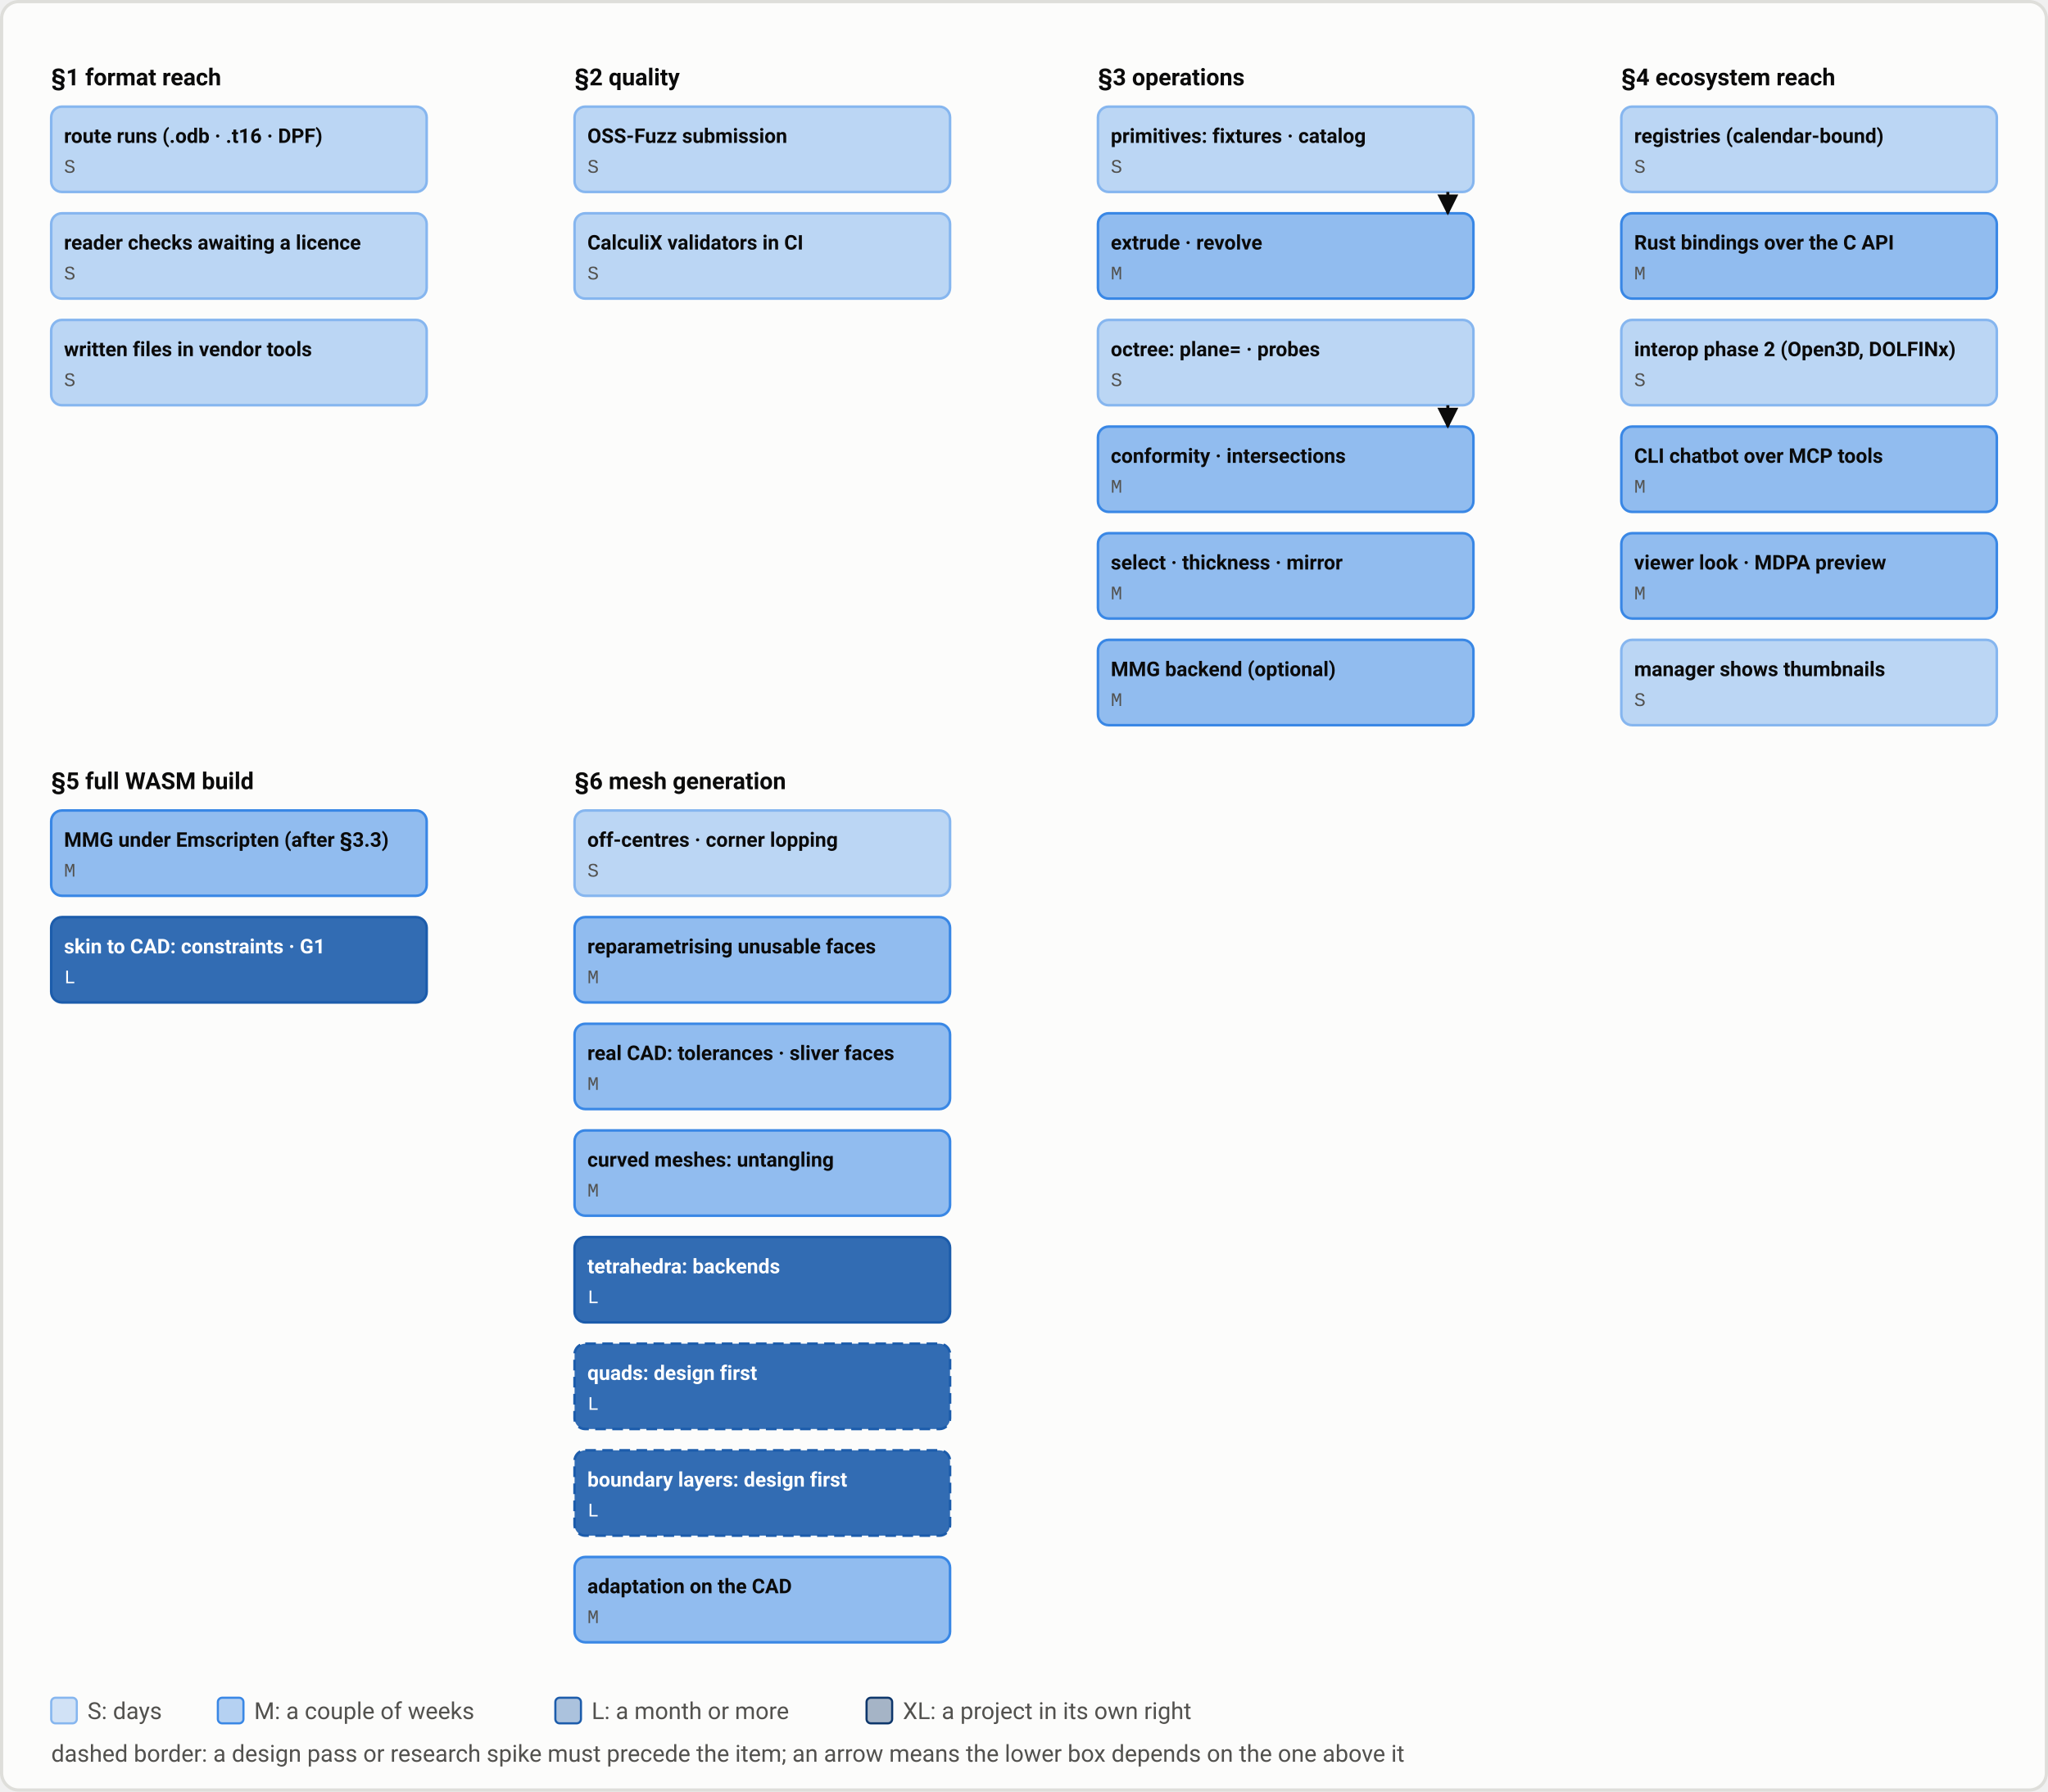
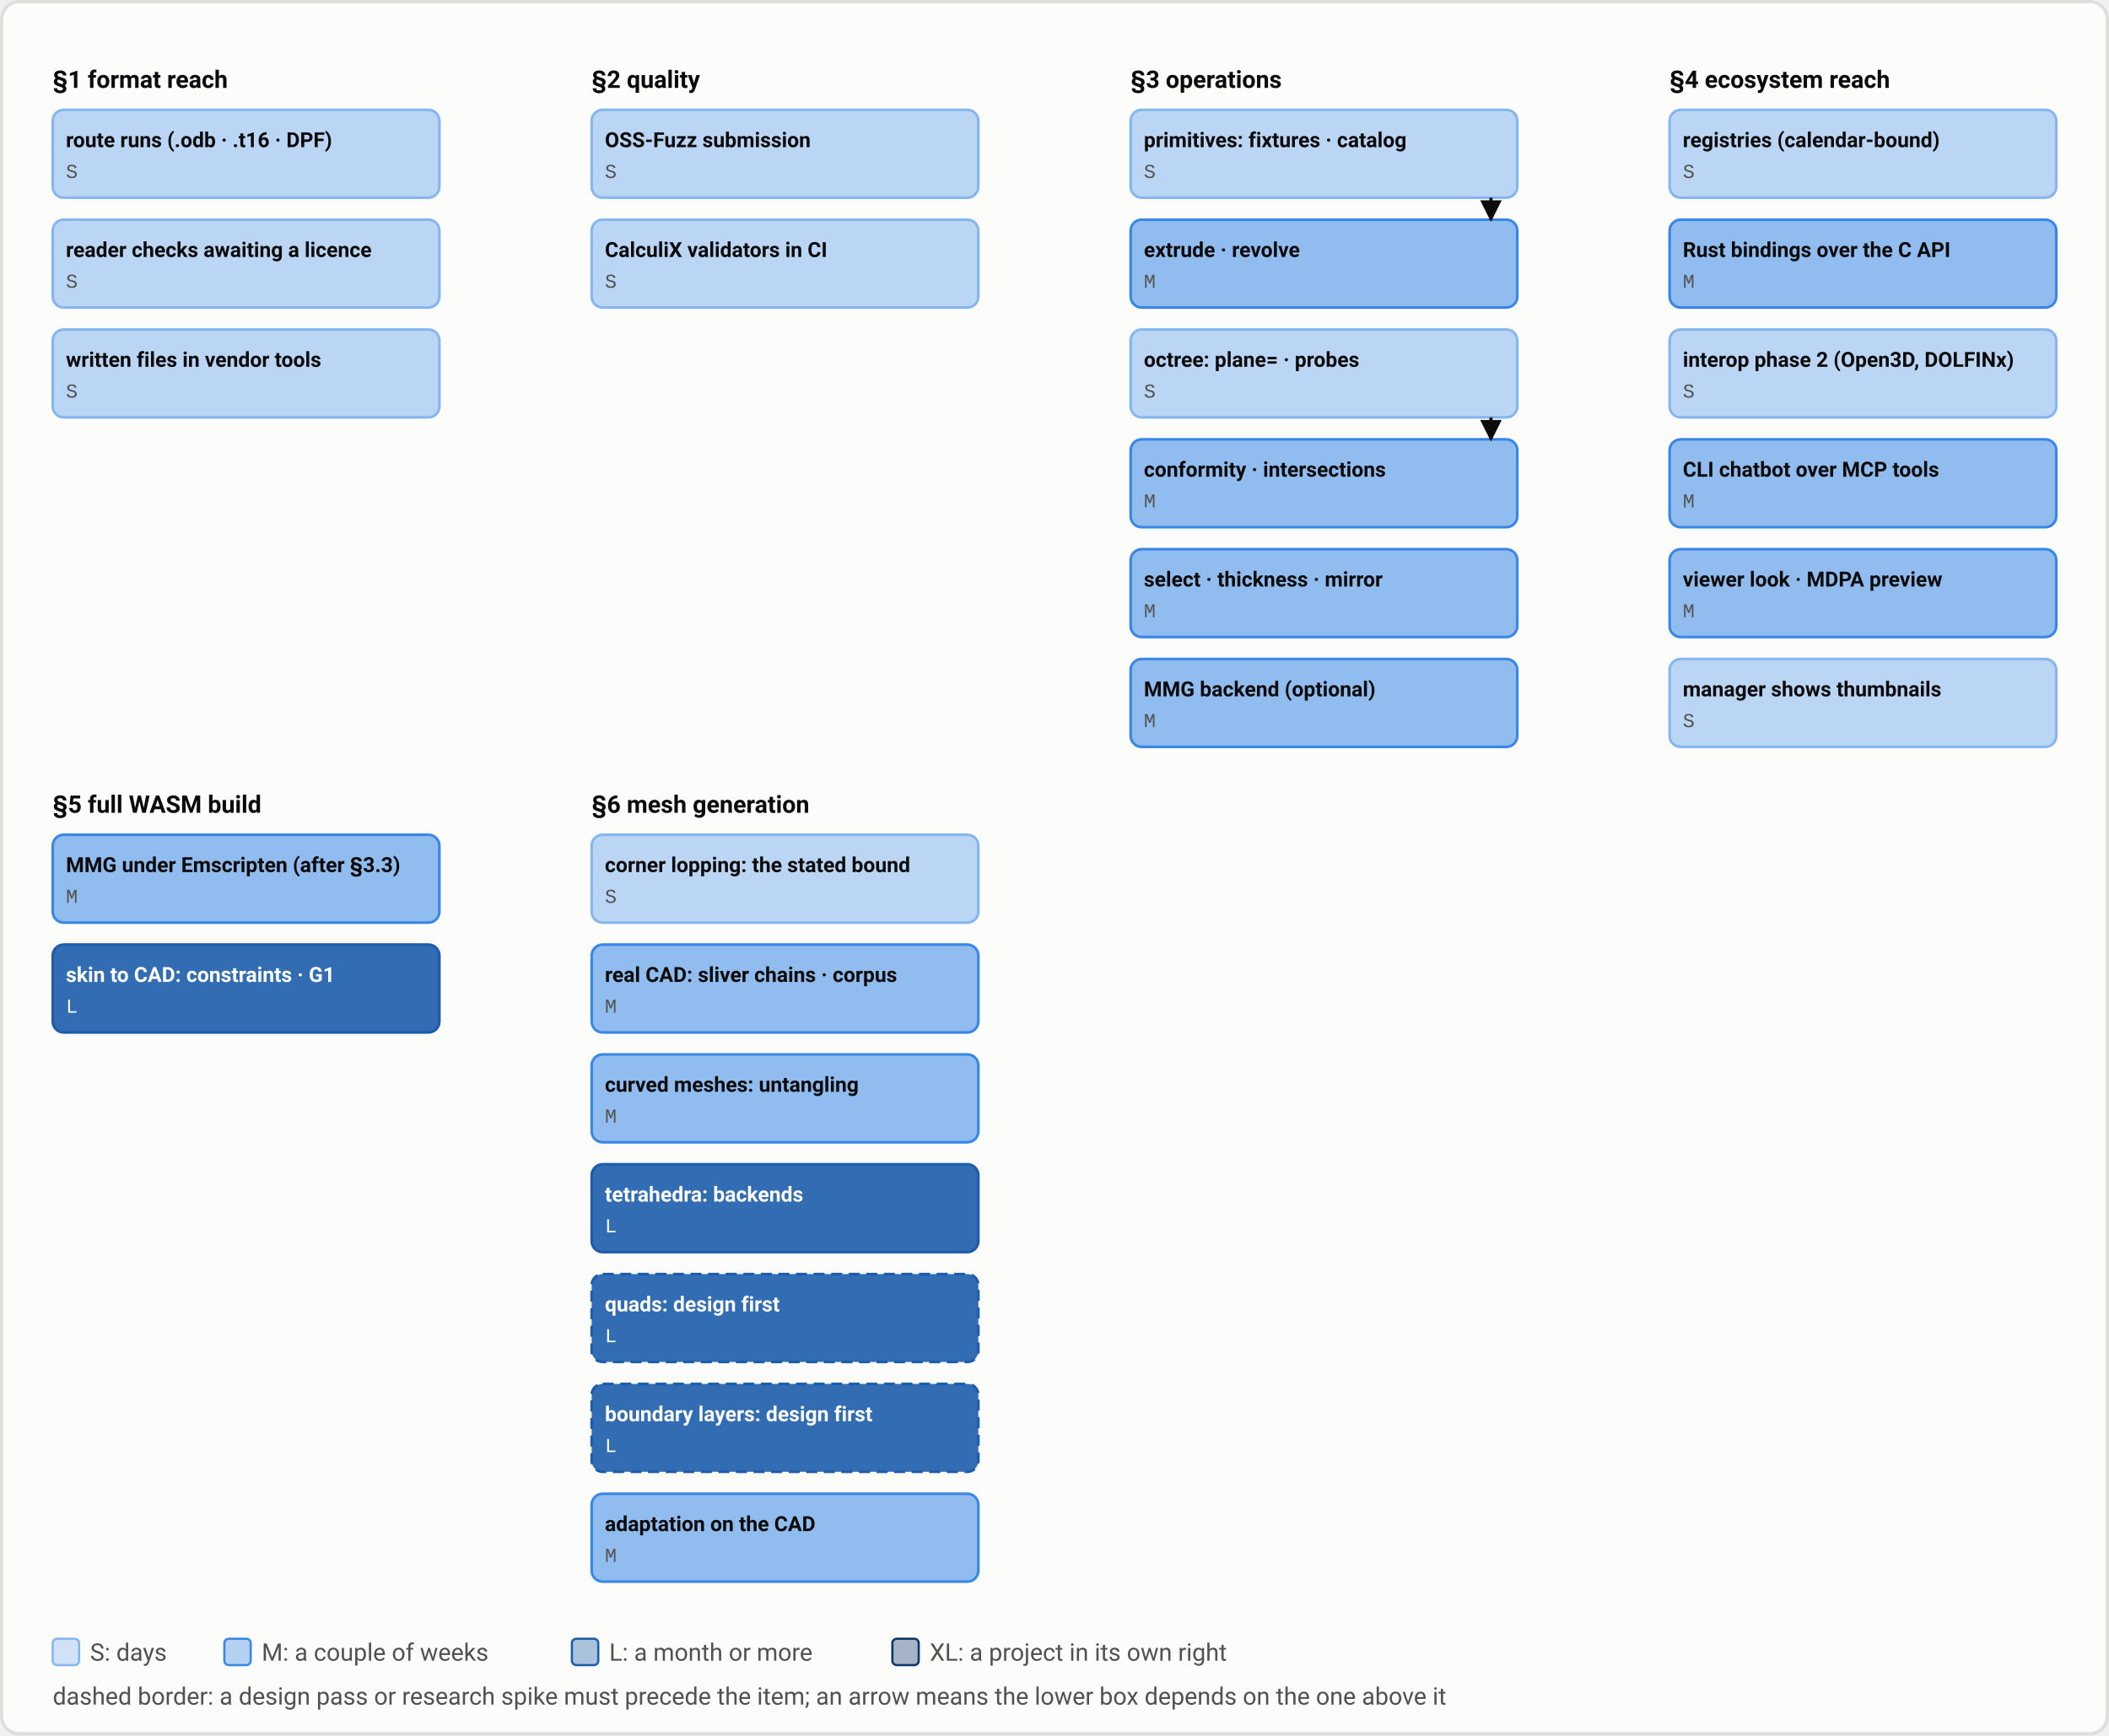
- <svg xmlns="http://www.w3.org/2000/svg" viewBox="0 0 960 840" width="960" height="840" font-family="system-ui, -apple-system, 'Segoe UI', Roboto, sans-serif" role="img" aria-label="The roadmap at a glance: open items by section, in recommended order, shaded by effort">
+ <svg xmlns="http://www.w3.org/2000/svg" viewBox="0 0 960 790" width="960" height="790" font-family="system-ui, -apple-system, 'Segoe UI', Roboto, sans-serif" role="img" aria-label="The roadmap at a glance: open items by section, in recommended order, shaded by effort">
  <defs>
    <marker id="arrow-0b0b0b" viewBox="0 0 10 10" refX="9" refY="5" markerWidth="7" markerHeight="7" orient="auto-start-reverse">
      <path d="M 0 0 L 10 5 L 0 10 z" fill="#0b0b0b" />
    </marker>
  </defs>
-   <rect x="0.75" y="0.75" width="958.5" height="838.5" rx="8" fill="#fcfcfb" stroke="#dededa" stroke-width="1.5" />
+   <rect x="0.75" y="0.75" width="958.5" height="788.5" rx="8" fill="#fcfcfb" stroke="#dededa" stroke-width="1.5" />
  <text x="24" y="40" font-family="system-ui, -apple-system, 'Segoe UI', Roboto, sans-serif" font-size="11" font-weight="700" fill="#0b0b0b">§1 format reach</text>
  <rect x="24" y="50" width="176" height="40" rx="5" fill="#86b6ef" fill-opacity="0.55" stroke="#86b6ef" stroke-width="1.2" />
  <text x="30" y="67" font-family="system-ui, -apple-system, 'Segoe UI', Roboto, sans-serif" font-size="9.5" font-weight="600" fill="#0b0b0b">route runs (.odb · .t16 · DPF)</text>
  <text x="30" y="81" font-family="ui-monospace, SFMono-Regular, Menlo, Consolas, 'Liberation Mono', monospace" font-size="9" fill="#52514e">S</text>
  <rect x="24" y="100" width="176" height="40" rx="5" fill="#86b6ef" fill-opacity="0.55" stroke="#86b6ef" stroke-width="1.2" />
  <text x="30" y="117" font-family="system-ui, -apple-system, 'Segoe UI', Roboto, sans-serif" font-size="9.5" font-weight="600" fill="#0b0b0b">reader checks awaiting a licence</text>
  <text x="30" y="131" font-family="ui-monospace, SFMono-Regular, Menlo, Consolas, 'Liberation Mono', monospace" font-size="9" fill="#52514e">S</text>
  <rect x="24" y="150" width="176" height="40" rx="5" fill="#86b6ef" fill-opacity="0.55" stroke="#86b6ef" stroke-width="1.2" />
  <text x="30" y="167" font-family="system-ui, -apple-system, 'Segoe UI', Roboto, sans-serif" font-size="9.5" font-weight="600" fill="#0b0b0b">written files in vendor tools</text>
  <text x="30" y="181" font-family="ui-monospace, SFMono-Regular, Menlo, Consolas, 'Liberation Mono', monospace" font-size="9" fill="#52514e">S</text>
  <text x="269.33" y="40" font-family="system-ui, -apple-system, 'Segoe UI', Roboto, sans-serif" font-size="11" font-weight="700" fill="#0b0b0b">§2 quality</text>
  <rect x="269.33" y="50" width="176" height="40" rx="5" fill="#86b6ef" fill-opacity="0.55" stroke="#86b6ef" stroke-width="1.2" />
  <text x="275.33" y="67" font-family="system-ui, -apple-system, 'Segoe UI', Roboto, sans-serif" font-size="9.5" font-weight="600" fill="#0b0b0b">OSS-Fuzz submission</text>
  <text x="275.33" y="81" font-family="ui-monospace, SFMono-Regular, Menlo, Consolas, 'Liberation Mono', monospace" font-size="9" fill="#52514e">S</text>
  <rect x="269.33" y="100" width="176" height="40" rx="5" fill="#86b6ef" fill-opacity="0.55" stroke="#86b6ef" stroke-width="1.2" />
  <text x="275.33" y="117" font-family="system-ui, -apple-system, 'Segoe UI', Roboto, sans-serif" font-size="9.5" font-weight="600" fill="#0b0b0b">CalculiX validators in CI</text>
  <text x="275.33" y="131" font-family="ui-monospace, SFMono-Regular, Menlo, Consolas, 'Liberation Mono', monospace" font-size="9" fill="#52514e">S</text>
  <text x="514.67" y="40" font-family="system-ui, -apple-system, 'Segoe UI', Roboto, sans-serif" font-size="11" font-weight="700" fill="#0b0b0b">§3 operations</text>
  <rect x="514.67" y="50" width="176" height="40" rx="5" fill="#86b6ef" fill-opacity="0.55" stroke="#86b6ef" stroke-width="1.2" />
  <text x="520.67" y="67" font-family="system-ui, -apple-system, 'Segoe UI', Roboto, sans-serif" font-size="9.5" font-weight="600" fill="#0b0b0b">primitives: fixtures · catalog</text>
  <text x="520.67" y="81" font-family="ui-monospace, SFMono-Regular, Menlo, Consolas, 'Liberation Mono', monospace" font-size="9" fill="#52514e">S</text>
  <rect x="514.67" y="100" width="176" height="40" rx="5" fill="#3987e5" fill-opacity="0.55" stroke="#3987e5" stroke-width="1.2" />
  <text x="520.67" y="117" font-family="system-ui, -apple-system, 'Segoe UI', Roboto, sans-serif" font-size="9.5" font-weight="600" fill="#0b0b0b">extrude · revolve</text>
  <text x="520.67" y="131" font-family="ui-monospace, SFMono-Regular, Menlo, Consolas, 'Liberation Mono', monospace" font-size="9" fill="#52514e">M</text>
  <rect x="514.67" y="150" width="176" height="40" rx="5" fill="#86b6ef" fill-opacity="0.55" stroke="#86b6ef" stroke-width="1.2" />
  <text x="520.67" y="167" font-family="system-ui, -apple-system, 'Segoe UI', Roboto, sans-serif" font-size="9.5" font-weight="600" fill="#0b0b0b">octree: plane= · probes</text>
  <text x="520.67" y="181" font-family="ui-monospace, SFMono-Regular, Menlo, Consolas, 'Liberation Mono', monospace" font-size="9" fill="#52514e">S</text>
  <rect x="514.67" y="200" width="176" height="40" rx="5" fill="#3987e5" fill-opacity="0.55" stroke="#3987e5" stroke-width="1.2" />
  <text x="520.67" y="217" font-family="system-ui, -apple-system, 'Segoe UI', Roboto, sans-serif" font-size="9.5" font-weight="600" fill="#0b0b0b">conformity · intersections</text>
  <text x="520.67" y="231" font-family="ui-monospace, SFMono-Regular, Menlo, Consolas, 'Liberation Mono', monospace" font-size="9" fill="#52514e">M</text>
  <rect x="514.67" y="250" width="176" height="40" rx="5" fill="#3987e5" fill-opacity="0.55" stroke="#3987e5" stroke-width="1.2" />
  <text x="520.67" y="267" font-family="system-ui, -apple-system, 'Segoe UI', Roboto, sans-serif" font-size="9.5" font-weight="600" fill="#0b0b0b">select · thickness · mirror</text>
  <text x="520.67" y="281" font-family="ui-monospace, SFMono-Regular, Menlo, Consolas, 'Liberation Mono', monospace" font-size="9" fill="#52514e">M</text>
  <rect x="514.67" y="300" width="176" height="40" rx="5" fill="#3987e5" fill-opacity="0.55" stroke="#3987e5" stroke-width="1.2" />
  <text x="520.67" y="317" font-family="system-ui, -apple-system, 'Segoe UI', Roboto, sans-serif" font-size="9.5" font-weight="600" fill="#0b0b0b">MMG backend (optional)</text>
  <text x="520.67" y="331" font-family="ui-monospace, SFMono-Regular, Menlo, Consolas, 'Liberation Mono', monospace" font-size="9" fill="#52514e">M</text>
  <line x1="678.67" y1="90" x2="678.67" y2="100" stroke="#0b0b0b" stroke-width="1.4" marker-end="url(#arrow-0b0b0b)" />
  <line x1="678.67" y1="190" x2="678.67" y2="200" stroke="#0b0b0b" stroke-width="1.4" marker-end="url(#arrow-0b0b0b)" />
  <text x="760" y="40" font-family="system-ui, -apple-system, 'Segoe UI', Roboto, sans-serif" font-size="11" font-weight="700" fill="#0b0b0b">§4 ecosystem reach</text>
  <rect x="760" y="50" width="176" height="40" rx="5" fill="#86b6ef" fill-opacity="0.55" stroke="#86b6ef" stroke-width="1.2" />
  <text x="766" y="67" font-family="system-ui, -apple-system, 'Segoe UI', Roboto, sans-serif" font-size="9.5" font-weight="600" fill="#0b0b0b">registries (calendar-bound)</text>
  <text x="766" y="81" font-family="ui-monospace, SFMono-Regular, Menlo, Consolas, 'Liberation Mono', monospace" font-size="9" fill="#52514e">S</text>
  <rect x="760" y="100" width="176" height="40" rx="5" fill="#3987e5" fill-opacity="0.55" stroke="#3987e5" stroke-width="1.2" />
  <text x="766" y="117" font-family="system-ui, -apple-system, 'Segoe UI', Roboto, sans-serif" font-size="9.5" font-weight="600" fill="#0b0b0b">Rust bindings over the C API</text>
  <text x="766" y="131" font-family="ui-monospace, SFMono-Regular, Menlo, Consolas, 'Liberation Mono', monospace" font-size="9" fill="#52514e">M</text>
  <rect x="760" y="150" width="176" height="40" rx="5" fill="#86b6ef" fill-opacity="0.55" stroke="#86b6ef" stroke-width="1.2" />
  <text x="766" y="167" font-family="system-ui, -apple-system, 'Segoe UI', Roboto, sans-serif" font-size="9.5" font-weight="600" fill="#0b0b0b">interop phase 2 (Open3D, DOLFINx)</text>
  <text x="766" y="181" font-family="ui-monospace, SFMono-Regular, Menlo, Consolas, 'Liberation Mono', monospace" font-size="9" fill="#52514e">S</text>
  <rect x="760" y="200" width="176" height="40" rx="5" fill="#3987e5" fill-opacity="0.55" stroke="#3987e5" stroke-width="1.2" />
  <text x="766" y="217" font-family="system-ui, -apple-system, 'Segoe UI', Roboto, sans-serif" font-size="9.5" font-weight="600" fill="#0b0b0b">CLI chatbot over MCP tools</text>
  <text x="766" y="231" font-family="ui-monospace, SFMono-Regular, Menlo, Consolas, 'Liberation Mono', monospace" font-size="9" fill="#52514e">M</text>
  <rect x="760" y="250" width="176" height="40" rx="5" fill="#3987e5" fill-opacity="0.55" stroke="#3987e5" stroke-width="1.2" />
  <text x="766" y="267" font-family="system-ui, -apple-system, 'Segoe UI', Roboto, sans-serif" font-size="9.5" font-weight="600" fill="#0b0b0b">viewer look · MDPA preview</text>
  <text x="766" y="281" font-family="ui-monospace, SFMono-Regular, Menlo, Consolas, 'Liberation Mono', monospace" font-size="9" fill="#52514e">M</text>
  <rect x="760" y="300" width="176" height="40" rx="5" fill="#86b6ef" fill-opacity="0.55" stroke="#86b6ef" stroke-width="1.2" />
  <text x="766" y="317" font-family="system-ui, -apple-system, 'Segoe UI', Roboto, sans-serif" font-size="9.5" font-weight="600" fill="#0b0b0b">manager shows thumbnails</text>
  <text x="766" y="331" font-family="ui-monospace, SFMono-Regular, Menlo, Consolas, 'Liberation Mono', monospace" font-size="9" fill="#52514e">S</text>
  <text x="24" y="370" font-family="system-ui, -apple-system, 'Segoe UI', Roboto, sans-serif" font-size="11" font-weight="700" fill="#0b0b0b">§5 full WASM build</text>
  <rect x="24" y="380" width="176" height="40" rx="5" fill="#3987e5" fill-opacity="0.55" stroke="#3987e5" stroke-width="1.2" />
  <text x="30" y="397" font-family="system-ui, -apple-system, 'Segoe UI', Roboto, sans-serif" font-size="9.5" font-weight="600" fill="#0b0b0b">MMG under Emscripten (after §3.3)</text>
  <text x="30" y="411" font-family="ui-monospace, SFMono-Regular, Menlo, Consolas, 'Liberation Mono', monospace" font-size="9" fill="#52514e">M</text>
  <rect x="24" y="430" width="176" height="40" rx="5" fill="#1c5cab" fill-opacity="0.9" stroke="#1c5cab" stroke-width="1.2" />
  <text x="30" y="447" font-family="system-ui, -apple-system, 'Segoe UI', Roboto, sans-serif" font-size="9.5" font-weight="600" fill="#ffffff">skin to CAD: constraints · G1</text>
  <text x="30" y="461" font-family="ui-monospace, SFMono-Regular, Menlo, Consolas, 'Liberation Mono', monospace" font-size="9" fill="#ffffff">L</text>
  <text x="269.33" y="370" font-family="system-ui, -apple-system, 'Segoe UI', Roboto, sans-serif" font-size="11" font-weight="700" fill="#0b0b0b">§6 mesh generation</text>
  <rect x="269.33" y="380" width="176" height="40" rx="5" fill="#86b6ef" fill-opacity="0.55" stroke="#86b6ef" stroke-width="1.2" />
-   <text x="275.33" y="397" font-family="system-ui, -apple-system, 'Segoe UI', Roboto, sans-serif" font-size="9.5" font-weight="600" fill="#0b0b0b">off-centres · corner lopping</text>
+   <text x="275.33" y="397" font-family="system-ui, -apple-system, 'Segoe UI', Roboto, sans-serif" font-size="9.5" font-weight="600" fill="#0b0b0b">corner lopping: the stated bound</text>
  <text x="275.33" y="411" font-family="ui-monospace, SFMono-Regular, Menlo, Consolas, 'Liberation Mono', monospace" font-size="9" fill="#52514e">S</text>
  <rect x="269.33" y="430" width="176" height="40" rx="5" fill="#3987e5" fill-opacity="0.55" stroke="#3987e5" stroke-width="1.2" />
-   <text x="275.33" y="447" font-family="system-ui, -apple-system, 'Segoe UI', Roboto, sans-serif" font-size="9.5" font-weight="600" fill="#0b0b0b">reparametrising unusable faces</text>
+   <text x="275.33" y="447" font-family="system-ui, -apple-system, 'Segoe UI', Roboto, sans-serif" font-size="9.5" font-weight="600" fill="#0b0b0b">real CAD: sliver chains · corpus</text>
  <text x="275.33" y="461" font-family="ui-monospace, SFMono-Regular, Menlo, Consolas, 'Liberation Mono', monospace" font-size="9" fill="#52514e">M</text>
  <rect x="269.33" y="480" width="176" height="40" rx="5" fill="#3987e5" fill-opacity="0.55" stroke="#3987e5" stroke-width="1.2" />
-   <text x="275.33" y="497" font-family="system-ui, -apple-system, 'Segoe UI', Roboto, sans-serif" font-size="9.5" font-weight="600" fill="#0b0b0b">real CAD: tolerances · sliver faces</text>
+   <text x="275.33" y="497" font-family="system-ui, -apple-system, 'Segoe UI', Roboto, sans-serif" font-size="9.5" font-weight="600" fill="#0b0b0b">curved meshes: untangling</text>
  <text x="275.33" y="511" font-family="ui-monospace, SFMono-Regular, Menlo, Consolas, 'Liberation Mono', monospace" font-size="9" fill="#52514e">M</text>
-   <rect x="269.33" y="530" width="176" height="40" rx="5" fill="#3987e5" fill-opacity="0.55" stroke="#3987e5" stroke-width="1.2" />
-   <text x="275.33" y="547" font-family="system-ui, -apple-system, 'Segoe UI', Roboto, sans-serif" font-size="9.5" font-weight="600" fill="#0b0b0b">curved meshes: untangling</text>
-   <text x="275.33" y="561" font-family="ui-monospace, SFMono-Regular, Menlo, Consolas, 'Liberation Mono', monospace" font-size="9" fill="#52514e">M</text>
-   <rect x="269.33" y="580" width="176" height="40" rx="5" fill="#1c5cab" fill-opacity="0.9" stroke="#1c5cab" stroke-width="1.2" />
-   <text x="275.33" y="597" font-family="system-ui, -apple-system, 'Segoe UI', Roboto, sans-serif" font-size="9.5" font-weight="600" fill="#ffffff">tetrahedra: backends</text>
+   <rect x="269.33" y="530" width="176" height="40" rx="5" fill="#1c5cab" fill-opacity="0.9" stroke="#1c5cab" stroke-width="1.2" />
+   <text x="275.33" y="547" font-family="system-ui, -apple-system, 'Segoe UI', Roboto, sans-serif" font-size="9.5" font-weight="600" fill="#ffffff">tetrahedra: backends</text>
+   <text x="275.33" y="561" font-family="ui-monospace, SFMono-Regular, Menlo, Consolas, 'Liberation Mono', monospace" font-size="9" fill="#ffffff">L</text>
+   <rect x="269.33" y="580" width="176" height="40" rx="5" fill="#1c5cab" fill-opacity="0.9" stroke="#1c5cab" stroke-width="1.2" stroke-dasharray="5 3" />
+   <text x="275.33" y="597" font-family="system-ui, -apple-system, 'Segoe UI', Roboto, sans-serif" font-size="9.5" font-weight="600" fill="#ffffff">quads: design first</text>
  <text x="275.33" y="611" font-family="ui-monospace, SFMono-Regular, Menlo, Consolas, 'Liberation Mono', monospace" font-size="9" fill="#ffffff">L</text>
  <rect x="269.33" y="630" width="176" height="40" rx="5" fill="#1c5cab" fill-opacity="0.9" stroke="#1c5cab" stroke-width="1.2" stroke-dasharray="5 3" />
-   <text x="275.33" y="647" font-family="system-ui, -apple-system, 'Segoe UI', Roboto, sans-serif" font-size="9.5" font-weight="600" fill="#ffffff">quads: design first</text>
+   <text x="275.33" y="647" font-family="system-ui, -apple-system, 'Segoe UI', Roboto, sans-serif" font-size="9.5" font-weight="600" fill="#ffffff">boundary layers: design first</text>
  <text x="275.33" y="661" font-family="ui-monospace, SFMono-Regular, Menlo, Consolas, 'Liberation Mono', monospace" font-size="9" fill="#ffffff">L</text>
-   <rect x="269.33" y="680" width="176" height="40" rx="5" fill="#1c5cab" fill-opacity="0.9" stroke="#1c5cab" stroke-width="1.2" stroke-dasharray="5 3" />
-   <text x="275.33" y="697" font-family="system-ui, -apple-system, 'Segoe UI', Roboto, sans-serif" font-size="9.5" font-weight="600" fill="#ffffff">boundary layers: design first</text>
-   <text x="275.33" y="711" font-family="ui-monospace, SFMono-Regular, Menlo, Consolas, 'Liberation Mono', monospace" font-size="9" fill="#ffffff">L</text>
-   <rect x="269.33" y="730" width="176" height="40" rx="5" fill="#3987e5" fill-opacity="0.55" stroke="#3987e5" stroke-width="1.2" />
-   <text x="275.33" y="747" font-family="system-ui, -apple-system, 'Segoe UI', Roboto, sans-serif" font-size="9.5" font-weight="600" fill="#0b0b0b">adaptation on the CAD</text>
-   <text x="275.33" y="761" font-family="ui-monospace, SFMono-Regular, Menlo, Consolas, 'Liberation Mono', monospace" font-size="9" fill="#52514e">M</text>
-   <rect x="24" y="796" width="12" height="12" rx="2" fill="#86b6ef" fill-opacity="0.36" stroke="#86b6ef" stroke-width="1" />
-   <text x="41" y="806" font-family="system-ui, -apple-system, 'Segoe UI', Roboto, sans-serif" font-size="11" fill="#52514e">S: days</text>
-   <rect x="102.12" y="796" width="12" height="12" rx="2" fill="#3987e5" fill-opacity="0.36" stroke="#3987e5" stroke-width="1" />
-   <text x="119.12" y="806" font-family="system-ui, -apple-system, 'Segoe UI', Roboto, sans-serif" font-size="11" fill="#52514e">M: a couple of weeks</text>
-   <rect x="260.32" y="796" width="12" height="12" rx="2" fill="#1c5cab" fill-opacity="0.36" stroke="#1c5cab" stroke-width="1" />
-   <text x="277.32" y="806" font-family="system-ui, -apple-system, 'Segoe UI', Roboto, sans-serif" font-size="11" fill="#52514e">L: a month or more</text>
-   <rect x="406.2" y="796" width="12" height="12" rx="2" fill="#0d366b" fill-opacity="0.36" stroke="#0d366b" stroke-width="1" />
-   <text x="423.2" y="806" font-family="system-ui, -apple-system, 'Segoe UI', Roboto, sans-serif" font-size="11" fill="#52514e">XL: a project in its own right</text>
-   <text x="24" y="826" font-family="system-ui, -apple-system, 'Segoe UI', Roboto, sans-serif" font-size="11" fill="#52514e">dashed border: a design pass or research spike must precede the item; an arrow means the lower box depends on the one above it</text>
+   <rect x="269.33" y="680" width="176" height="40" rx="5" fill="#3987e5" fill-opacity="0.55" stroke="#3987e5" stroke-width="1.2" />
+   <text x="275.33" y="697" font-family="system-ui, -apple-system, 'Segoe UI', Roboto, sans-serif" font-size="9.5" font-weight="600" fill="#0b0b0b">adaptation on the CAD</text>
+   <text x="275.33" y="711" font-family="ui-monospace, SFMono-Regular, Menlo, Consolas, 'Liberation Mono', monospace" font-size="9" fill="#52514e">M</text>
+   <rect x="24" y="746" width="12" height="12" rx="2" fill="#86b6ef" fill-opacity="0.36" stroke="#86b6ef" stroke-width="1" />
+   <text x="41" y="756" font-family="system-ui, -apple-system, 'Segoe UI', Roboto, sans-serif" font-size="11" fill="#52514e">S: days</text>
+   <rect x="102.12" y="746" width="12" height="12" rx="2" fill="#3987e5" fill-opacity="0.36" stroke="#3987e5" stroke-width="1" />
+   <text x="119.12" y="756" font-family="system-ui, -apple-system, 'Segoe UI', Roboto, sans-serif" font-size="11" fill="#52514e">M: a couple of weeks</text>
+   <rect x="260.32" y="746" width="12" height="12" rx="2" fill="#1c5cab" fill-opacity="0.36" stroke="#1c5cab" stroke-width="1" />
+   <text x="277.32" y="756" font-family="system-ui, -apple-system, 'Segoe UI', Roboto, sans-serif" font-size="11" fill="#52514e">L: a month or more</text>
+   <rect x="406.2" y="746" width="12" height="12" rx="2" fill="#0d366b" fill-opacity="0.36" stroke="#0d366b" stroke-width="1" />
+   <text x="423.2" y="756" font-family="system-ui, -apple-system, 'Segoe UI', Roboto, sans-serif" font-size="11" fill="#52514e">XL: a project in its own right</text>
+   <text x="24" y="776" font-family="system-ui, -apple-system, 'Segoe UI', Roboto, sans-serif" font-size="11" fill="#52514e">dashed border: a design pass or research spike must precede the item; an arrow means the lower box depends on the one above it</text>
</svg>
